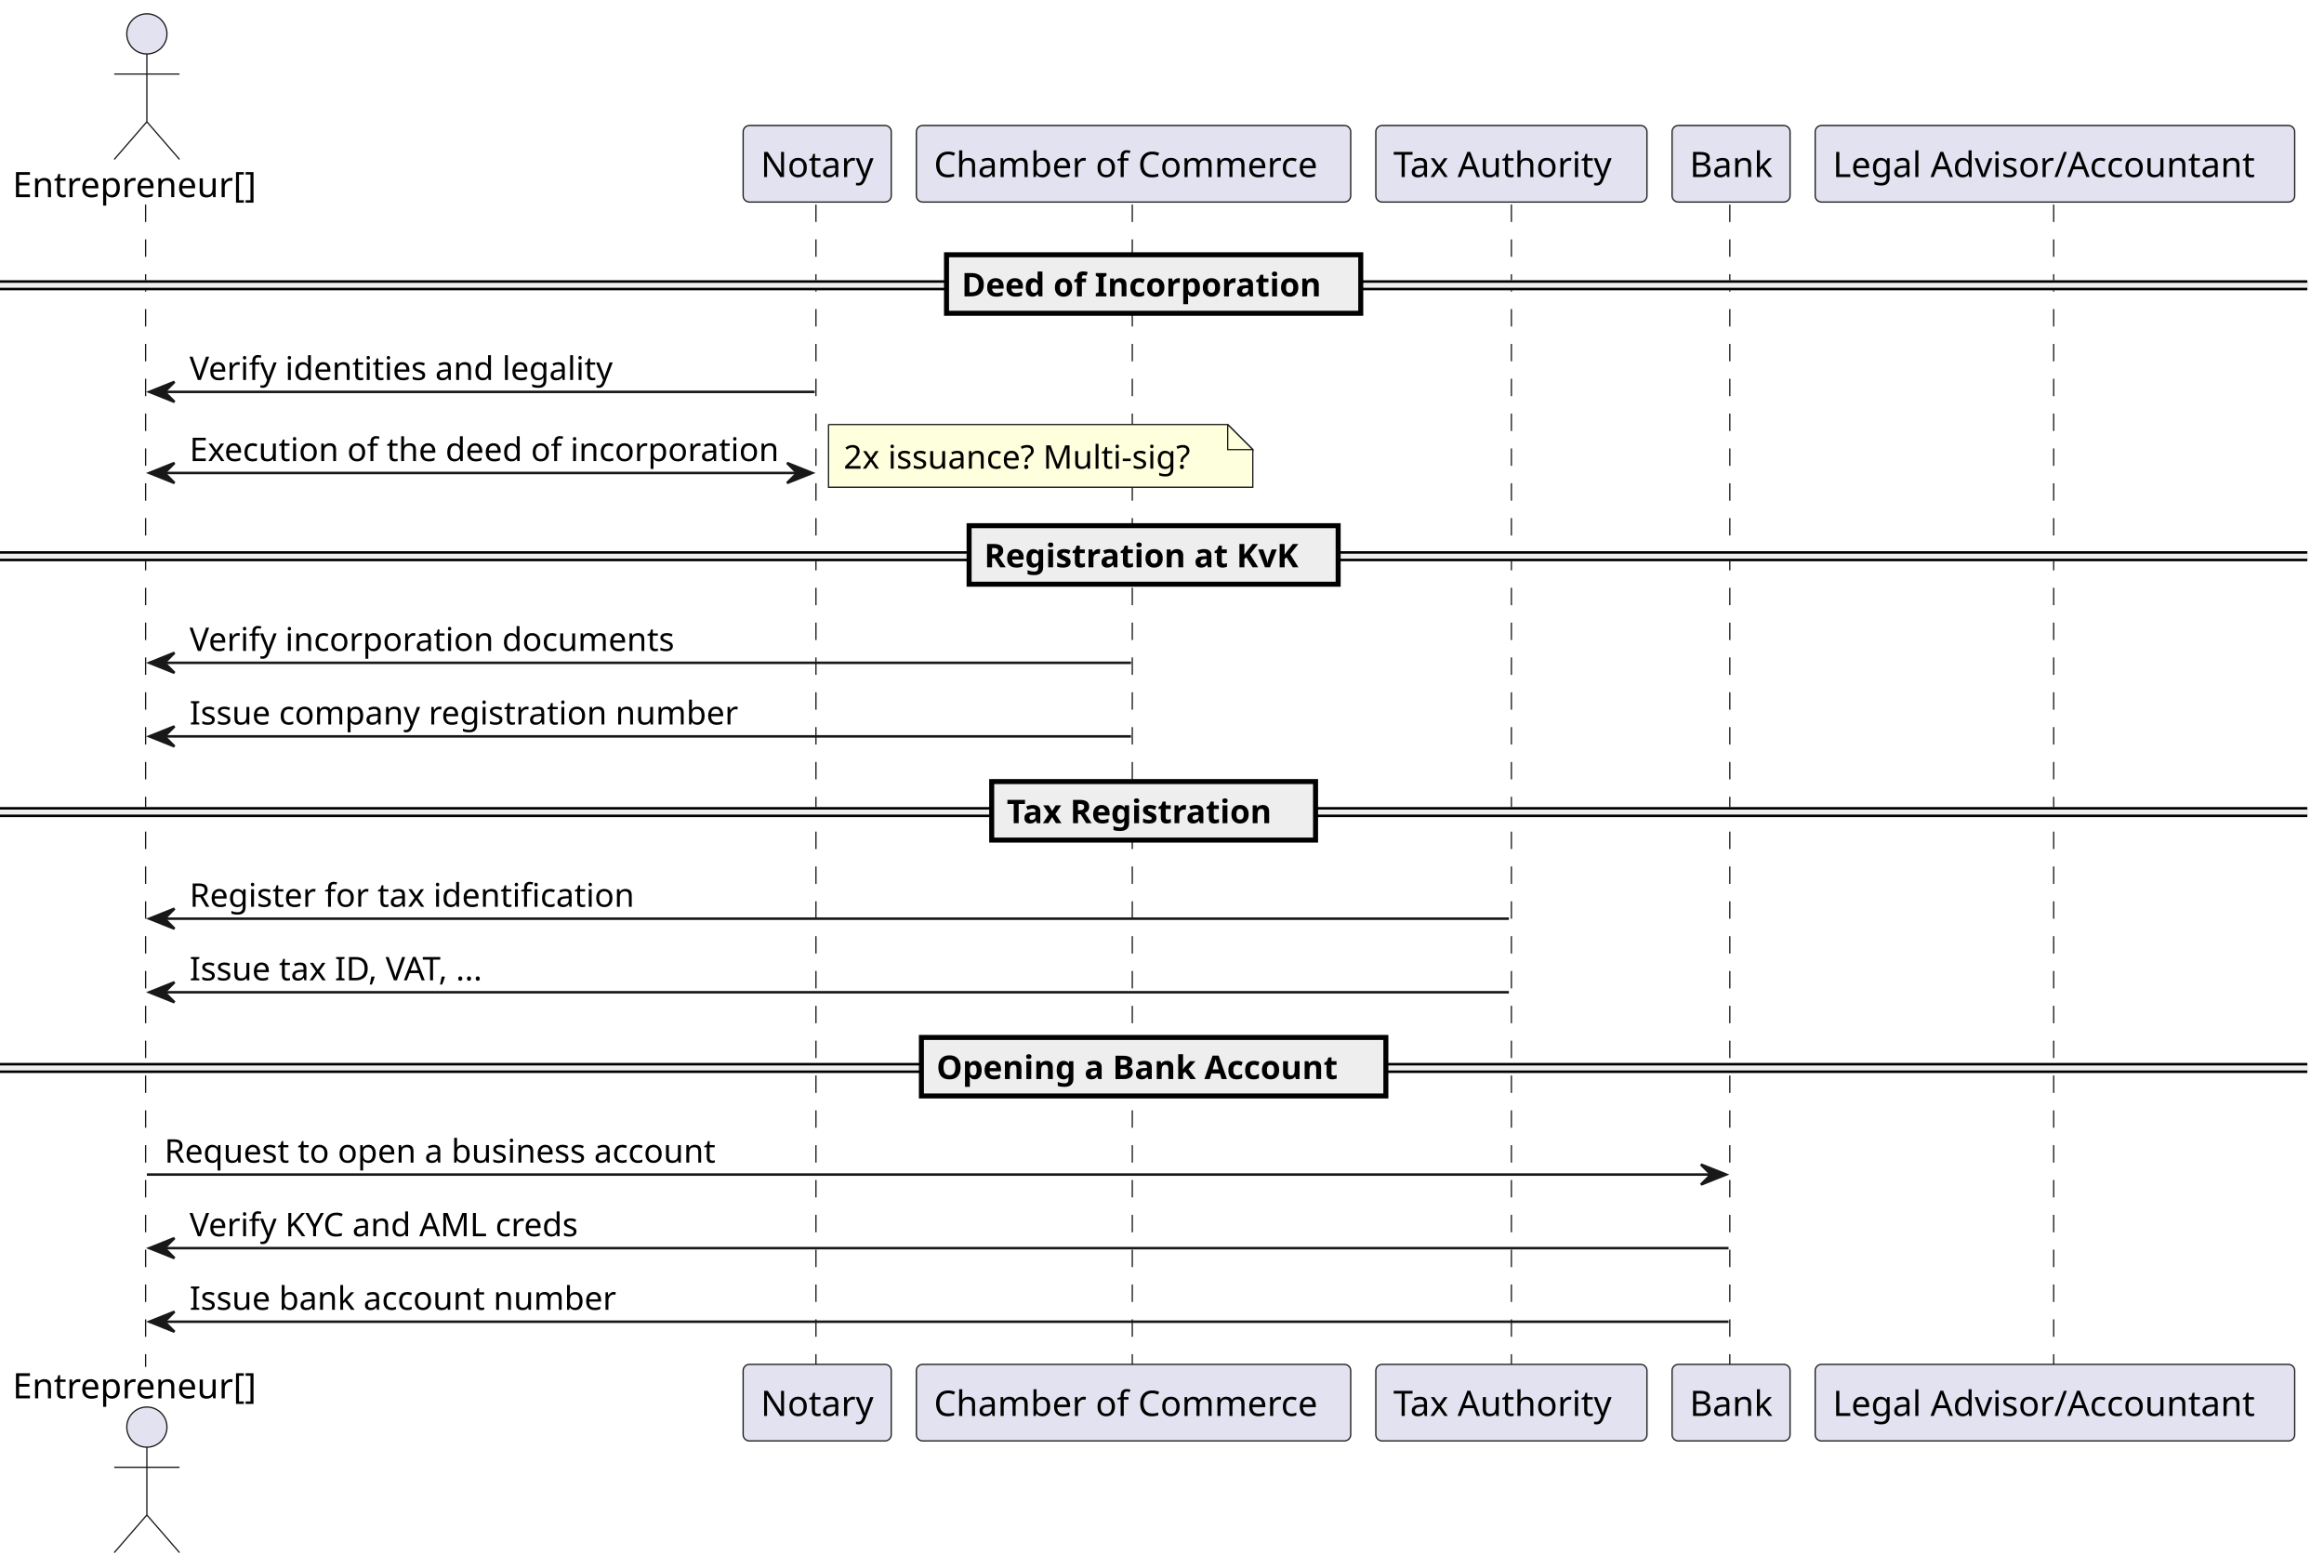
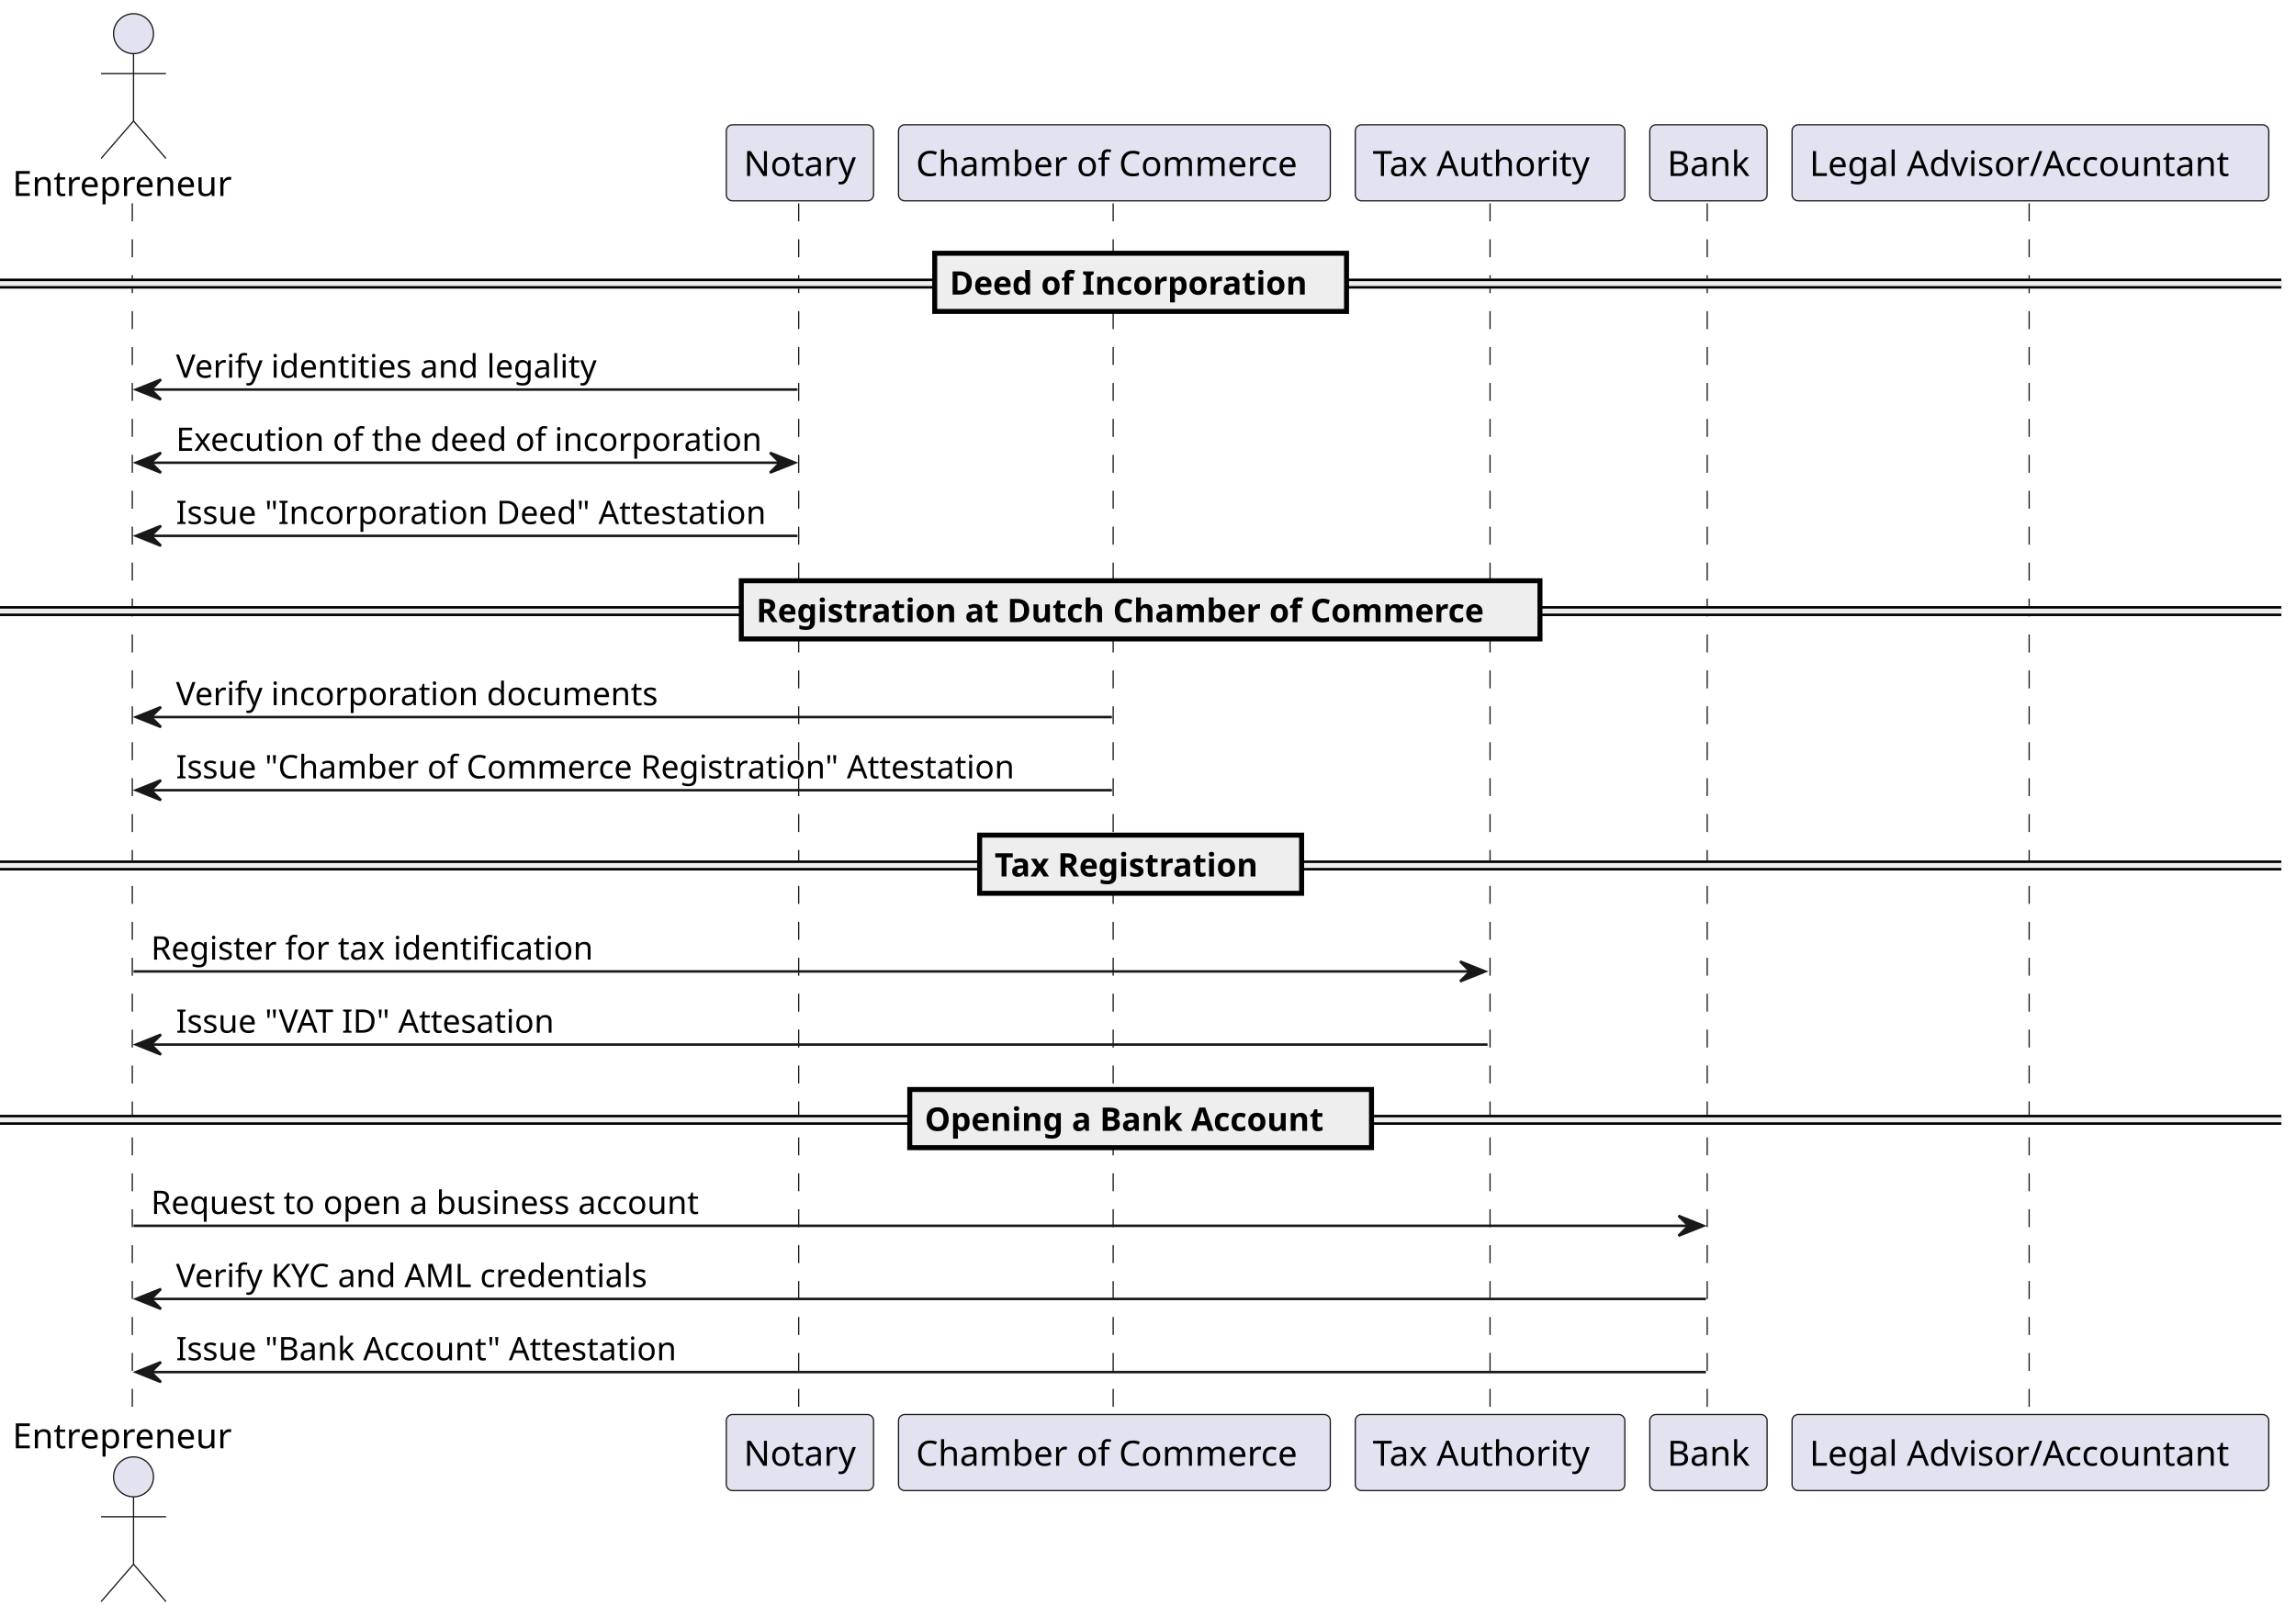
- <svg xmlns="http://www.w3.org/2000/svg" contentStyleType="text/css" height="450.35px" preserveAspectRatio="none" style="width:667px;height:450px;" version="1.1" viewBox="0 0 667 450" width="667.239px" zoomAndPan="magnify">
+ <svg xmlns="http://www.w3.org/2000/svg" contentStyleType="text/css" height="450.122px" preserveAspectRatio="none" style="width:639px;height:450px;" version="1.1" viewBox="0 0 639 450" width="639.757px" zoomAndPan="magnify">
  <defs />
  <g>
-     <line style="stroke:#181818;stroke-width:0.36;stroke-dasharray:5.0,5.0;" x1="41.792" x2="41.792" y1="58.717" y2="392.364" />
-     <line style="stroke:#181818;stroke-width:0.36;stroke-dasharray:5.0,5.0;" x1="234.182" x2="234.182" y1="58.717" y2="392.364" />
-     <line style="stroke:#181818;stroke-width:0.36;stroke-dasharray:5.0,5.0;" x1="324.973" x2="324.973" y1="58.717" y2="392.364" />
-     <line style="stroke:#181818;stroke-width:0.36;stroke-dasharray:5.0,5.0;" x1="433.777" x2="433.777" y1="58.717" y2="392.364" />
-     <line style="stroke:#181818;stroke-width:0.36;stroke-dasharray:5.0,5.0;" x1="496.466" x2="496.466" y1="58.717" y2="392.364" />
-     <line style="stroke:#181818;stroke-width:0.36;stroke-dasharray:5.0,5.0;" x1="589.419" x2="589.419" y1="58.717" y2="392.364" />
-     <text fill="#000000" font-family="sans-serif" font-size="10.088" lengthAdjust="spacing" textLength="72.777" x="3.603" y="56.589">Entrepreneur[]</text>
-     <ellipse cx="42.153" cy="9.728" fill="#E2E2F0" rx="5.764" ry="5.764" style="stroke:#181818;stroke-width:0.36;" />
-     <path d="M42.153,15.492 L42.153,34.947 M32.785,21.256 L51.52,21.256 M42.153,34.947 L32.785,45.756 M42.153,34.947 L51.52,45.756 " fill="none" style="stroke:#181818;stroke-width:0.36;" />
-     <text fill="#000000" font-family="sans-serif" font-size="10.088" lengthAdjust="spacing" textLength="72.777" x="3.603" y="401.396">Entrepreneur[]</text>
-     <ellipse cx="42.153" cy="409.649" fill="#E2E2F0" rx="5.764" ry="5.764" style="stroke:#181818;stroke-width:0.36;" />
-     <path d="M42.153,415.413 L42.153,434.868 M32.785,421.178 L51.52,421.178 M42.153,434.868 L32.785,445.677 M42.153,434.868 L51.52,445.677 " fill="none" style="stroke:#181818;stroke-width:0.36;" />
-     <rect fill="#E2E2F0" height="21.969" rx="1.801" ry="1.801" style="stroke:#181818;stroke-width:0.36;" width="42.513" x="213.286" y="36.028" />
-     <text fill="#000000" font-family="sans-serif" font-size="10.088" lengthAdjust="spacing" textLength="32.425" x="218.33" y="50.825">Notary</text>
-     <rect fill="#E2E2F0" height="21.969" rx="1.801" ry="1.801" style="stroke:#181818;stroke-width:0.36;" width="42.513" x="213.286" y="391.643" />
-     <text fill="#000000" font-family="sans-serif" font-size="10.088" lengthAdjust="spacing" textLength="32.425" x="218.33" y="406.44">Notary</text>
-     <rect fill="#E2E2F0" height="21.969" rx="1.801" ry="1.801" style="stroke:#181818;stroke-width:0.36;" width="124.657" x="263.005" y="36.028" />
-     <text fill="#000000" font-family="sans-serif" font-size="10.088" lengthAdjust="spacing" textLength="114.569" x="268.049" y="50.825">Chamber of Commerce</text>
-     <rect fill="#E2E2F0" height="21.969" rx="1.801" ry="1.801" style="stroke:#181818;stroke-width:0.36;" width="124.657" x="263.005" y="391.643" />
-     <text fill="#000000" font-family="sans-serif" font-size="10.088" lengthAdjust="spacing" textLength="114.569" x="268.049" y="406.44">Chamber of Commerce</text>
-     <rect fill="#E2E2F0" height="21.969" rx="1.801" ry="1.801" style="stroke:#181818;stroke-width:0.36;" width="77.821" x="394.867" y="36.028" />
-     <text fill="#000000" font-family="sans-serif" font-size="10.088" lengthAdjust="spacing" textLength="67.733" x="399.911" y="50.825">Tax Authority</text>
-     <rect fill="#E2E2F0" height="21.969" rx="1.801" ry="1.801" style="stroke:#181818;stroke-width:0.36;" width="77.821" x="394.867" y="391.643" />
-     <text fill="#000000" font-family="sans-serif" font-size="10.088" lengthAdjust="spacing" textLength="67.733" x="399.911" y="406.44">Tax Authority</text>
-     <rect fill="#E2E2F0" height="21.969" rx="1.801" ry="1.801" style="stroke:#181818;stroke-width:0.36;" width="33.866" x="479.893" y="36.028" />
-     <text fill="#000000" font-family="sans-serif" font-size="10.088" lengthAdjust="spacing" textLength="23.779" x="484.937" y="50.825">Bank</text>
-     <rect fill="#E2E2F0" height="21.969" rx="1.801" ry="1.801" style="stroke:#181818;stroke-width:0.36;" width="33.866" x="479.893" y="391.643" />
-     <text fill="#000000" font-family="sans-serif" font-size="10.088" lengthAdjust="spacing" textLength="23.779" x="484.937" y="406.44">Bank</text>
-     <rect fill="#E2E2F0" height="21.969" rx="1.801" ry="1.801" style="stroke:#181818;stroke-width:0.36;" width="137.627" x="520.965" y="36.028" />
-     <text fill="#000000" font-family="sans-serif" font-size="10.088" lengthAdjust="spacing" textLength="127.539" x="526.009" y="50.825">Legal Advisor/Accountant</text>
-     <rect fill="#E2E2F0" height="21.969" rx="1.801" ry="1.801" style="stroke:#181818;stroke-width:0.36;" width="137.627" x="520.965" y="391.643" />
-     <text fill="#000000" font-family="sans-serif" font-size="10.088" lengthAdjust="spacing" textLength="127.539" x="526.009" y="406.44">Legal Advisor/Accountant</text>
-     <rect fill="#EEEEEE" height="2.162" style="stroke:#EEEEEE;stroke-width:0.721;" width="662.195" x="0" y="80.806" />
-     <line style="stroke:#000000;stroke-width:0.721;" x1="0" x2="662.195" y1="80.806" y2="80.806" />
-     <line style="stroke:#000000;stroke-width:0.721;" x1="0" x2="662.195" y1="82.968" y2="82.968" />
-     <rect fill="#EEEEEE" height="16.797" style="stroke:#000000;stroke-width:1.441;" width="118.892" x="271.651" y="73.129" />
-     <text fill="#000000" font-family="sans-serif" font-size="9.367" font-weight="bold" lengthAdjust="spacing" textLength="105.922" x="275.975" y="85.067">Deed of Incorporation</text>
-     <polygon fill="#181818" points="50.079,109.604,42.873,112.486,50.079,115.368,47.197,112.486" style="stroke:#181818;stroke-width:0.721;" />
-     <line style="stroke:#181818;stroke-width:0.721;" x1="45.756" x2="233.822" y1="112.486" y2="112.486" />
-     <text fill="#000000" font-family="sans-serif" font-size="9.367" lengthAdjust="spacing" textLength="126.819" x="54.402" y="109.069">Verify identities and legality</text>
-     <polygon fill="#181818" points="50.079,132.886,42.873,135.768,50.079,138.65,47.197,135.768" style="stroke:#181818;stroke-width:0.721;" />
-     <polygon fill="#181818" points="225.896,132.886,233.101,135.768,225.896,138.65,228.778,135.768" style="stroke:#181818;stroke-width:0.721;" />
-     <line style="stroke:#181818;stroke-width:0.721;" x1="45.756" x2="230.219" y1="135.768" y2="135.768" />
-     <text fill="#000000" font-family="sans-serif" font-size="9.367" lengthAdjust="spacing" textLength="175.096" x="54.402" y="132.351">Execution of the deed of incorporation</text>
-     <path d="M237.785,121.854 L237.785,139.868 L359.56,139.868 L359.56,129.059 L352.354,121.854 L237.785,121.854 " fill="#FEFFDD" style="stroke:#181818;stroke-width:0.36;" />
-     <path d="M352.354,121.854 L352.354,129.059 L359.56,129.059 L352.354,121.854 " fill="#FEFFDD" style="stroke:#181818;stroke-width:0.36;" />
-     <text fill="#000000" font-family="sans-serif" font-size="9.367" lengthAdjust="spacing" textLength="106.643" x="242.108" y="134.513">2x issuance? Multi-sig?</text>
-     <rect fill="#EEEEEE" height="2.162" style="stroke:#EEEEEE;stroke-width:0.721;" width="662.195" x="0" y="158.577" />
-     <line style="stroke:#000000;stroke-width:0.721;" x1="0" x2="662.195" y1="158.577" y2="158.577" />
-     <line style="stroke:#000000;stroke-width:0.721;" x1="0" x2="662.195" y1="160.739" y2="160.739" />
-     <rect fill="#EEEEEE" height="16.797" style="stroke:#000000;stroke-width:1.441;" width="105.922" x="278.136" y="150.9" />
-     <text fill="#000000" font-family="sans-serif" font-size="9.367" font-weight="bold" lengthAdjust="spacing" textLength="92.952" x="282.46" y="162.838">Registration at KvK</text>
-     <polygon fill="#181818" points="50.079,187.375,42.873,190.258,50.079,193.14,47.197,190.258" style="stroke:#181818;stroke-width:0.721;" />
-     <line style="stroke:#181818;stroke-width:0.721;" x1="45.756" x2="324.613" y1="190.258" y2="190.258" />
-     <text fill="#000000" font-family="sans-serif" font-size="9.367" lengthAdjust="spacing" textLength="143.392" x="54.402" y="186.84">Verify incorporation documents</text>
-     <polygon fill="#181818" points="50.079,208.495,42.873,211.378,50.079,214.26,47.197,211.378" style="stroke:#181818;stroke-width:0.721;" />
-     <line style="stroke:#181818;stroke-width:0.721;" x1="45.756" x2="324.613" y1="211.378" y2="211.378" />
-     <text fill="#000000" font-family="sans-serif" font-size="9.367" lengthAdjust="spacing" textLength="160.685" x="54.402" y="207.961">Issue company registration number</text>
-     <rect fill="#EEEEEE" height="2.162" style="stroke:#EEEEEE;stroke-width:0.721;" width="662.195" x="0" y="232.025" />
-     <line style="stroke:#000000;stroke-width:0.721;" x1="0" x2="662.195" y1="232.025" y2="232.025" />
-     <line style="stroke:#000000;stroke-width:0.721;" x1="0" x2="662.195" y1="234.187" y2="234.187" />
-     <rect fill="#EEEEEE" height="16.797" style="stroke:#000000;stroke-width:1.441;" width="92.952" x="284.622" y="224.348" />
-     <text fill="#000000" font-family="sans-serif" font-size="9.367" font-weight="bold" lengthAdjust="spacing" textLength="79.982" x="288.945" y="236.286">Tax Registration</text>
-     <polygon fill="#181818" points="50.079,260.823,42.873,263.705,50.079,266.588,47.197,263.705" style="stroke:#181818;stroke-width:0.721;" />
-     <line style="stroke:#181818;stroke-width:0.721;" x1="45.756" x2="433.057" y1="263.705" y2="263.705" />
-     <text fill="#000000" font-family="sans-serif" font-size="9.367" lengthAdjust="spacing" textLength="133.304" x="54.402" y="260.288">Register for tax identification</text>
-     <polygon fill="#181818" points="50.079,281.943,42.873,284.825,50.079,287.708,47.197,284.825" style="stroke:#181818;stroke-width:0.721;" />
-     <line style="stroke:#181818;stroke-width:0.721;" x1="45.756" x2="433.057" y1="284.825" y2="284.825" />
-     <text fill="#000000" font-family="sans-serif" font-size="9.367" lengthAdjust="spacing" textLength="92.232" x="54.402" y="281.409">Issue tax ID, VAT, ...</text>
-     <rect fill="#EEEEEE" height="2.162" style="stroke:#EEEEEE;stroke-width:0.721;" width="662.195" x="0" y="305.473" />
-     <line style="stroke:#000000;stroke-width:0.721;" x1="0" x2="662.195" y1="305.473" y2="305.473" />
-     <line style="stroke:#000000;stroke-width:0.721;" x1="0" x2="662.195" y1="307.635" y2="307.635" />
-     <rect fill="#EEEEEE" height="16.797" style="stroke:#000000;stroke-width:1.441;" width="133.304" x="264.446" y="297.796" />
-     <text fill="#000000" font-family="sans-serif" font-size="9.367" font-weight="bold" lengthAdjust="spacing" textLength="120.334" x="268.769" y="309.734">Opening a Bank Account</text>
-     <polygon fill="#181818" points="488.18,334.271,495.385,337.153,488.18,340.036,491.062,337.153" style="stroke:#181818;stroke-width:0.721;" />
-     <line style="stroke:#181818;stroke-width:0.721;" x1="42.153" x2="492.503" y1="337.153" y2="337.153" />
-     <text fill="#000000" font-family="sans-serif" font-size="9.367" lengthAdjust="spacing" textLength="163.567" x="47.197" y="333.736">Request to open a business account</text>
-     <polygon fill="#181818" points="50.079,355.391,42.873,358.274,50.079,361.156,47.197,358.274" style="stroke:#181818;stroke-width:0.721;" />
-     <line style="stroke:#181818;stroke-width:0.721;" x1="45.756" x2="496.106" y1="358.274" y2="358.274" />
-     <text fill="#000000" font-family="sans-serif" font-size="9.367" lengthAdjust="spacing" textLength="116.01" x="54.402" y="354.856">Verify KYC and AML creds</text>
-     <polygon fill="#181818" points="50.079,376.511,42.873,379.394,50.079,382.276,47.197,379.394" style="stroke:#181818;stroke-width:0.721;" />
-     <line style="stroke:#181818;stroke-width:0.721;" x1="45.756" x2="496.106" y1="379.394" y2="379.394" />
-     <text fill="#000000" font-family="sans-serif" font-size="9.367" lengthAdjust="spacing" textLength="125.378" x="54.402" y="375.976">Issue bank account number</text>
+     <line style="stroke:#181818;stroke-width:0.347;stroke-dasharray:5.0,5.0;" x1="36.816" x2="36.816" y1="56.604" y2="394.438" />
+     <line style="stroke:#181818;stroke-width:0.347;stroke-dasharray:5.0,5.0;" x1="222.282" x2="222.282" y1="56.604" y2="394.438" />
+     <line style="stroke:#181818;stroke-width:0.347;stroke-dasharray:5.0,5.0;" x1="309.806" x2="309.806" y1="56.604" y2="394.438" />
+     <line style="stroke:#181818;stroke-width:0.347;stroke-dasharray:5.0,5.0;" x1="414.696" x2="414.696" y1="56.604" y2="394.438" />
+     <line style="stroke:#181818;stroke-width:0.347;stroke-dasharray:5.0,5.0;" x1="475.129" x2="475.129" y1="56.604" y2="394.438" />
+     <line style="stroke:#181818;stroke-width:0.347;stroke-dasharray:5.0,5.0;" x1="564.736" x2="564.736" y1="56.604" y2="394.438" />
+     <text fill="#000000" font-family="sans-serif" font-size="9.725" lengthAdjust="spacing" textLength="63.212" x="3.473" y="54.553">Entrepreneur</text>
+     <ellipse cx="37.163" cy="9.377" fill="#E2E2F0" rx="5.557" ry="5.557" style="stroke:#181818;stroke-width:0.347;" />
+     <path d="M37.163,14.935 L37.163,33.69 M28.133,20.492 L46.193,20.492 M37.163,33.69 L28.133,44.109 M37.163,33.69 L46.193,44.109 " fill="none" style="stroke:#181818;stroke-width:0.347;" />
+     <text fill="#000000" font-family="sans-serif" font-size="9.725" lengthAdjust="spacing" textLength="63.212" x="3.473" y="403.145">Entrepreneur</text>
+     <ellipse cx="37.163" cy="411.101" fill="#E2E2F0" rx="5.557" ry="5.557" style="stroke:#181818;stroke-width:0.347;" />
+     <path d="M37.163,416.658 L37.163,435.413 M28.133,422.215 L46.193,422.215 M37.163,435.413 L28.133,445.832 M37.163,435.413 L46.193,445.832 " fill="none" style="stroke:#181818;stroke-width:0.347;" />
+     <rect fill="#E2E2F0" height="21.178" rx="1.737" ry="1.737" style="stroke:#181818;stroke-width:0.347;" width="40.983" x="202.138" y="34.732" />
+     <text fill="#000000" font-family="sans-serif" font-size="9.725" lengthAdjust="spacing" textLength="31.259" x="207.001" y="48.996">Notary</text>
+     <rect fill="#E2E2F0" height="21.178" rx="1.737" ry="1.737" style="stroke:#181818;stroke-width:0.347;" width="40.983" x="202.138" y="393.743" />
+     <text fill="#000000" font-family="sans-serif" font-size="9.725" lengthAdjust="spacing" textLength="31.259" x="207.001" y="408.007">Notary</text>
+     <rect fill="#E2E2F0" height="21.178" rx="1.737" ry="1.737" style="stroke:#181818;stroke-width:0.347;" width="120.171" x="250.068" y="34.732" />
+     <text fill="#000000" font-family="sans-serif" font-size="9.725" lengthAdjust="spacing" textLength="110.447" x="254.93" y="48.996">Chamber of Commerce</text>
+     <rect fill="#E2E2F0" height="21.178" rx="1.737" ry="1.737" style="stroke:#181818;stroke-width:0.347;" width="120.171" x="250.068" y="393.743" />
+     <text fill="#000000" font-family="sans-serif" font-size="9.725" lengthAdjust="spacing" textLength="110.447" x="254.93" y="408.007">Chamber of Commerce</text>
+     <rect fill="#E2E2F0" height="21.178" rx="1.737" ry="1.737" style="stroke:#181818;stroke-width:0.347;" width="75.02" x="377.186" y="34.732" />
+     <text fill="#000000" font-family="sans-serif" font-size="9.725" lengthAdjust="spacing" textLength="65.296" x="382.048" y="48.996">Tax Authority</text>
+     <rect fill="#E2E2F0" height="21.178" rx="1.737" ry="1.737" style="stroke:#181818;stroke-width:0.347;" width="75.02" x="377.186" y="393.743" />
+     <text fill="#000000" font-family="sans-serif" font-size="9.725" lengthAdjust="spacing" textLength="65.296" x="382.048" y="408.007">Tax Authority</text>
+     <rect fill="#E2E2F0" height="21.178" rx="1.737" ry="1.737" style="stroke:#181818;stroke-width:0.347;" width="32.648" x="459.152" y="34.732" />
+     <text fill="#000000" font-family="sans-serif" font-size="9.725" lengthAdjust="spacing" textLength="22.923" x="464.015" y="48.996">Bank</text>
+     <rect fill="#E2E2F0" height="21.178" rx="1.737" ry="1.737" style="stroke:#181818;stroke-width:0.347;" width="32.648" x="459.152" y="393.743" />
+     <text fill="#000000" font-family="sans-serif" font-size="9.725" lengthAdjust="spacing" textLength="22.923" x="464.015" y="408.007">Bank</text>
+     <rect fill="#E2E2F0" height="21.178" rx="1.737" ry="1.737" style="stroke:#181818;stroke-width:0.347;" width="132.675" x="498.746" y="34.732" />
+     <text fill="#000000" font-family="sans-serif" font-size="9.725" lengthAdjust="spacing" textLength="122.95" x="503.609" y="48.996">Legal Advisor/Accountant</text>
+     <rect fill="#E2E2F0" height="21.178" rx="1.737" ry="1.737" style="stroke:#181818;stroke-width:0.347;" width="132.675" x="498.746" y="393.743" />
+     <text fill="#000000" font-family="sans-serif" font-size="9.725" lengthAdjust="spacing" textLength="122.95" x="503.609" y="408.007">Legal Advisor/Accountant</text>
+     <rect fill="#EEEEEE" height="2.084" style="stroke:#EEEEEE;stroke-width:0.695;" width="634.894" x="0" y="77.899" />
+     <line style="stroke:#000000;stroke-width:0.695;" x1="0" x2="634.894" y1="77.899" y2="77.899" />
+     <line style="stroke:#000000;stroke-width:0.695;" x1="0" x2="634.894" y1="79.983" y2="79.983" />
+     <rect fill="#EEEEEE" height="16.192" style="stroke:#000000;stroke-width:1.389;" width="114.614" x="260.14" y="70.497" />
+     <text fill="#000000" font-family="sans-serif" font-size="9.03" font-weight="bold" lengthAdjust="spacing" textLength="102.111" x="264.308" y="82.006">Deed of Incorporation</text>
+     <polygon fill="#181818" points="44.804,105.66,37.858,108.439,44.804,111.217,42.025,108.439" style="stroke:#181818;stroke-width:0.695;" />
+     <line style="stroke:#181818;stroke-width:0.695;" x1="40.636" x2="221.935" y1="108.439" y2="108.439" />
+     <text fill="#000000" font-family="sans-serif" font-size="9.03" lengthAdjust="spacing" textLength="122.255" x="48.972" y="105.145">Verify identities and legality</text>
+     <polygon fill="#181818" points="44.804,126.02,37.858,128.799,44.804,131.577,42.025,128.799" style="stroke:#181818;stroke-width:0.695;" />
+     <polygon fill="#181818" points="214.294,126.02,221.241,128.799,214.294,131.577,217.073,128.799" style="stroke:#181818;stroke-width:0.695;" />
+     <line style="stroke:#181818;stroke-width:0.695;" x1="40.636" x2="218.462" y1="128.799" y2="128.799" />
+     <text fill="#000000" font-family="sans-serif" font-size="9.03" lengthAdjust="spacing" textLength="168.796" x="48.972" y="125.505">Execution of the deed of incorporation</text>
+     <polygon fill="#181818" points="44.804,146.38,37.858,149.159,44.804,151.937,42.025,149.159" style="stroke:#181818;stroke-width:0.695;" />
+     <line style="stroke:#181818;stroke-width:0.695;" x1="40.636" x2="221.935" y1="149.159" y2="149.159" />
+     <text fill="#000000" font-family="sans-serif" font-size="9.03" lengthAdjust="spacing" textLength="168.101" x="48.972" y="145.865">Issue "Incorporation Deed" Attestation</text>
+     <rect fill="#EEEEEE" height="2.084" style="stroke:#EEEEEE;stroke-width:0.695;" width="634.894" x="0" y="169.064" />
+     <line style="stroke:#000000;stroke-width:0.695;" x1="0" x2="634.894" y1="169.064" y2="169.064" />
+     <line style="stroke:#000000;stroke-width:0.695;" x1="0" x2="634.894" y1="171.148" y2="171.148" />
+     <rect fill="#EEEEEE" height="16.192" style="stroke:#000000;stroke-width:1.389;" width="222.282" x="206.306" y="161.662" />
+     <text fill="#000000" font-family="sans-serif" font-size="9.03" font-weight="bold" lengthAdjust="spacing" textLength="209.779" x="210.474" y="173.171">Registration at Dutch Chamber of Commerce</text>
+     <polygon fill="#181818" points="44.804,196.825,37.858,199.604,44.804,202.382,42.025,199.604" style="stroke:#181818;stroke-width:0.695;" />
+     <line style="stroke:#181818;stroke-width:0.695;" x1="40.636" x2="309.459" y1="199.604" y2="199.604" />
+     <text fill="#000000" font-family="sans-serif" font-size="9.03" lengthAdjust="spacing" textLength="138.232" x="48.972" y="196.31">Verify incorporation documents</text>
+     <polygon fill="#181818" points="44.804,217.185,37.858,219.964,44.804,222.742,42.025,219.964" style="stroke:#181818;stroke-width:0.695;" />
+     <line style="stroke:#181818;stroke-width:0.695;" x1="40.636" x2="309.459" y1="219.964" y2="219.964" />
+     <text fill="#000000" font-family="sans-serif" font-size="9.03" lengthAdjust="spacing" textLength="239.648" x="48.972" y="216.67">Issue "Chamber of Commerce Registration" Attestation</text>
+     <rect fill="#EEEEEE" height="2.084" style="stroke:#EEEEEE;stroke-width:0.695;" width="634.894" x="0" y="239.869" />
+     <line style="stroke:#000000;stroke-width:0.695;" x1="0" x2="634.894" y1="239.869" y2="239.869" />
+     <line style="stroke:#000000;stroke-width:0.695;" x1="0" x2="634.894" y1="241.953" y2="241.953" />
+     <rect fill="#EEEEEE" height="16.192" style="stroke:#000000;stroke-width:1.389;" width="89.608" x="272.643" y="232.467" />
+     <text fill="#000000" font-family="sans-serif" font-size="9.03" font-weight="bold" lengthAdjust="spacing" textLength="77.104" x="276.811" y="243.976">Tax Registration</text>
+     <polygon fill="#181818" points="406.36,267.63,413.307,270.409,406.36,273.187,409.139,270.409" style="stroke:#181818;stroke-width:0.695;" />
+     <line style="stroke:#181818;stroke-width:0.695;" x1="37.163" x2="410.528" y1="270.409" y2="270.409" />
+     <text fill="#000000" font-family="sans-serif" font-size="9.03" lengthAdjust="spacing" textLength="128.507" x="42.025" y="267.115">Register for tax identification</text>
+     <polygon fill="#181818" points="44.804,287.99,37.858,290.769,44.804,293.548,42.025,290.769" style="stroke:#181818;stroke-width:0.695;" />
+     <line style="stroke:#181818;stroke-width:0.695;" x1="40.636" x2="414.001" y1="290.769" y2="290.769" />
+     <text fill="#000000" font-family="sans-serif" font-size="9.03" lengthAdjust="spacing" textLength="110.447" x="48.972" y="287.475">Issue "VAT ID" Attesation</text>
+     <rect fill="#EEEEEE" height="2.084" style="stroke:#EEEEEE;stroke-width:0.695;" width="634.894" x="0" y="310.674" />
+     <line style="stroke:#000000;stroke-width:0.695;" x1="0" x2="634.894" y1="310.674" y2="310.674" />
+     <line style="stroke:#000000;stroke-width:0.695;" x1="0" x2="634.894" y1="312.758" y2="312.758" />
+     <rect fill="#EEEEEE" height="16.192" style="stroke:#000000;stroke-width:1.389;" width="128.507" x="253.194" y="303.272" />
+     <text fill="#000000" font-family="sans-serif" font-size="9.03" font-weight="bold" lengthAdjust="spacing" textLength="116.004" x="257.361" y="314.781">Opening a Bank Account</text>
+     <polygon fill="#181818" points="467.141,338.435,474.087,341.214,467.141,343.993,469.919,341.214" style="stroke:#181818;stroke-width:0.695;" />
+     <line style="stroke:#181818;stroke-width:0.695;" x1="37.163" x2="471.308" y1="341.214" y2="341.214" />
+     <text fill="#000000" font-family="sans-serif" font-size="9.03" lengthAdjust="spacing" textLength="157.682" x="42.025" y="337.92">Request to open a business account</text>
+     <polygon fill="#181818" points="44.804,358.796,37.858,361.574,44.804,364.353,42.025,361.574" style="stroke:#181818;stroke-width:0.695;" />
+     <line style="stroke:#181818;stroke-width:0.695;" x1="40.636" x2="474.782" y1="361.574" y2="361.574" />
+     <text fill="#000000" font-family="sans-serif" font-size="9.03" lengthAdjust="spacing" textLength="136.148" x="48.972" y="358.28">Verify KYC and AML credentials</text>
+     <polygon fill="#181818" points="44.804,379.156,37.858,381.934,44.804,384.713,42.025,381.934" style="stroke:#181818;stroke-width:0.695;" />
+     <line style="stroke:#181818;stroke-width:0.695;" x1="40.636" x2="474.782" y1="381.934" y2="381.934" />
+     <text fill="#000000" font-family="sans-serif" font-size="9.03" lengthAdjust="spacing" textLength="143.789" x="48.972" y="378.64">Issue "Bank Account" Attestation</text>
  </g>
</svg>
